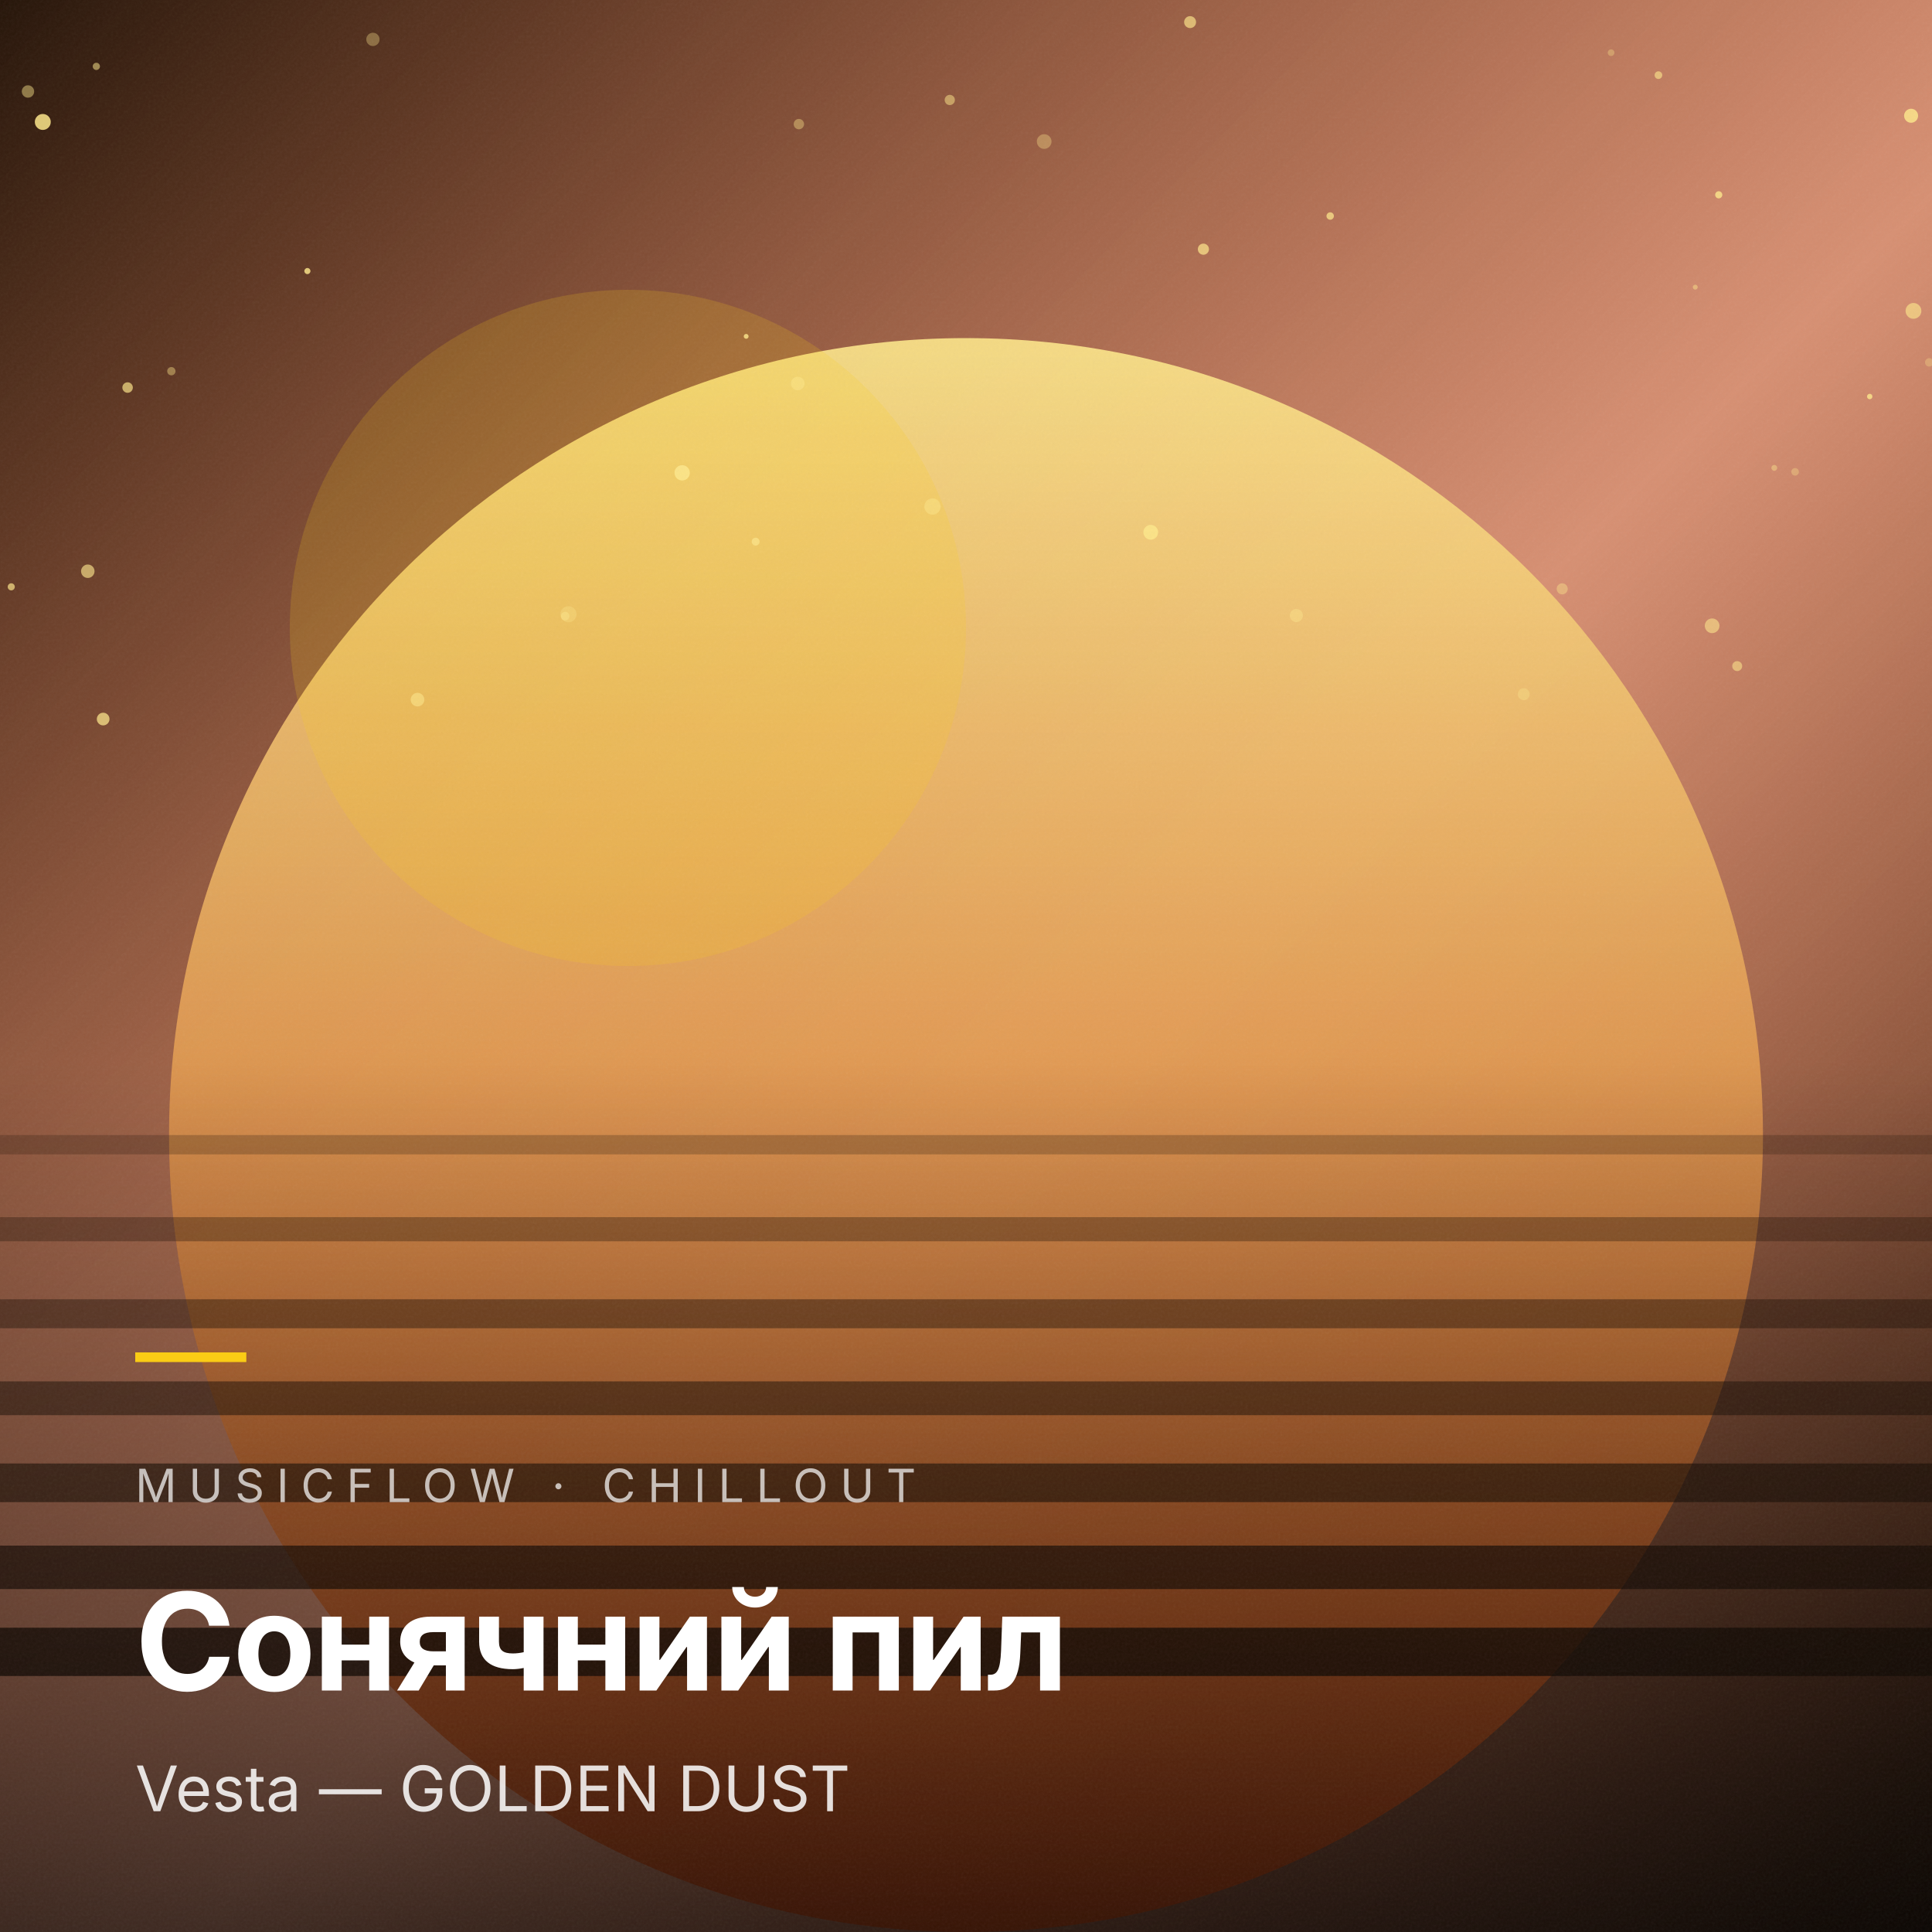
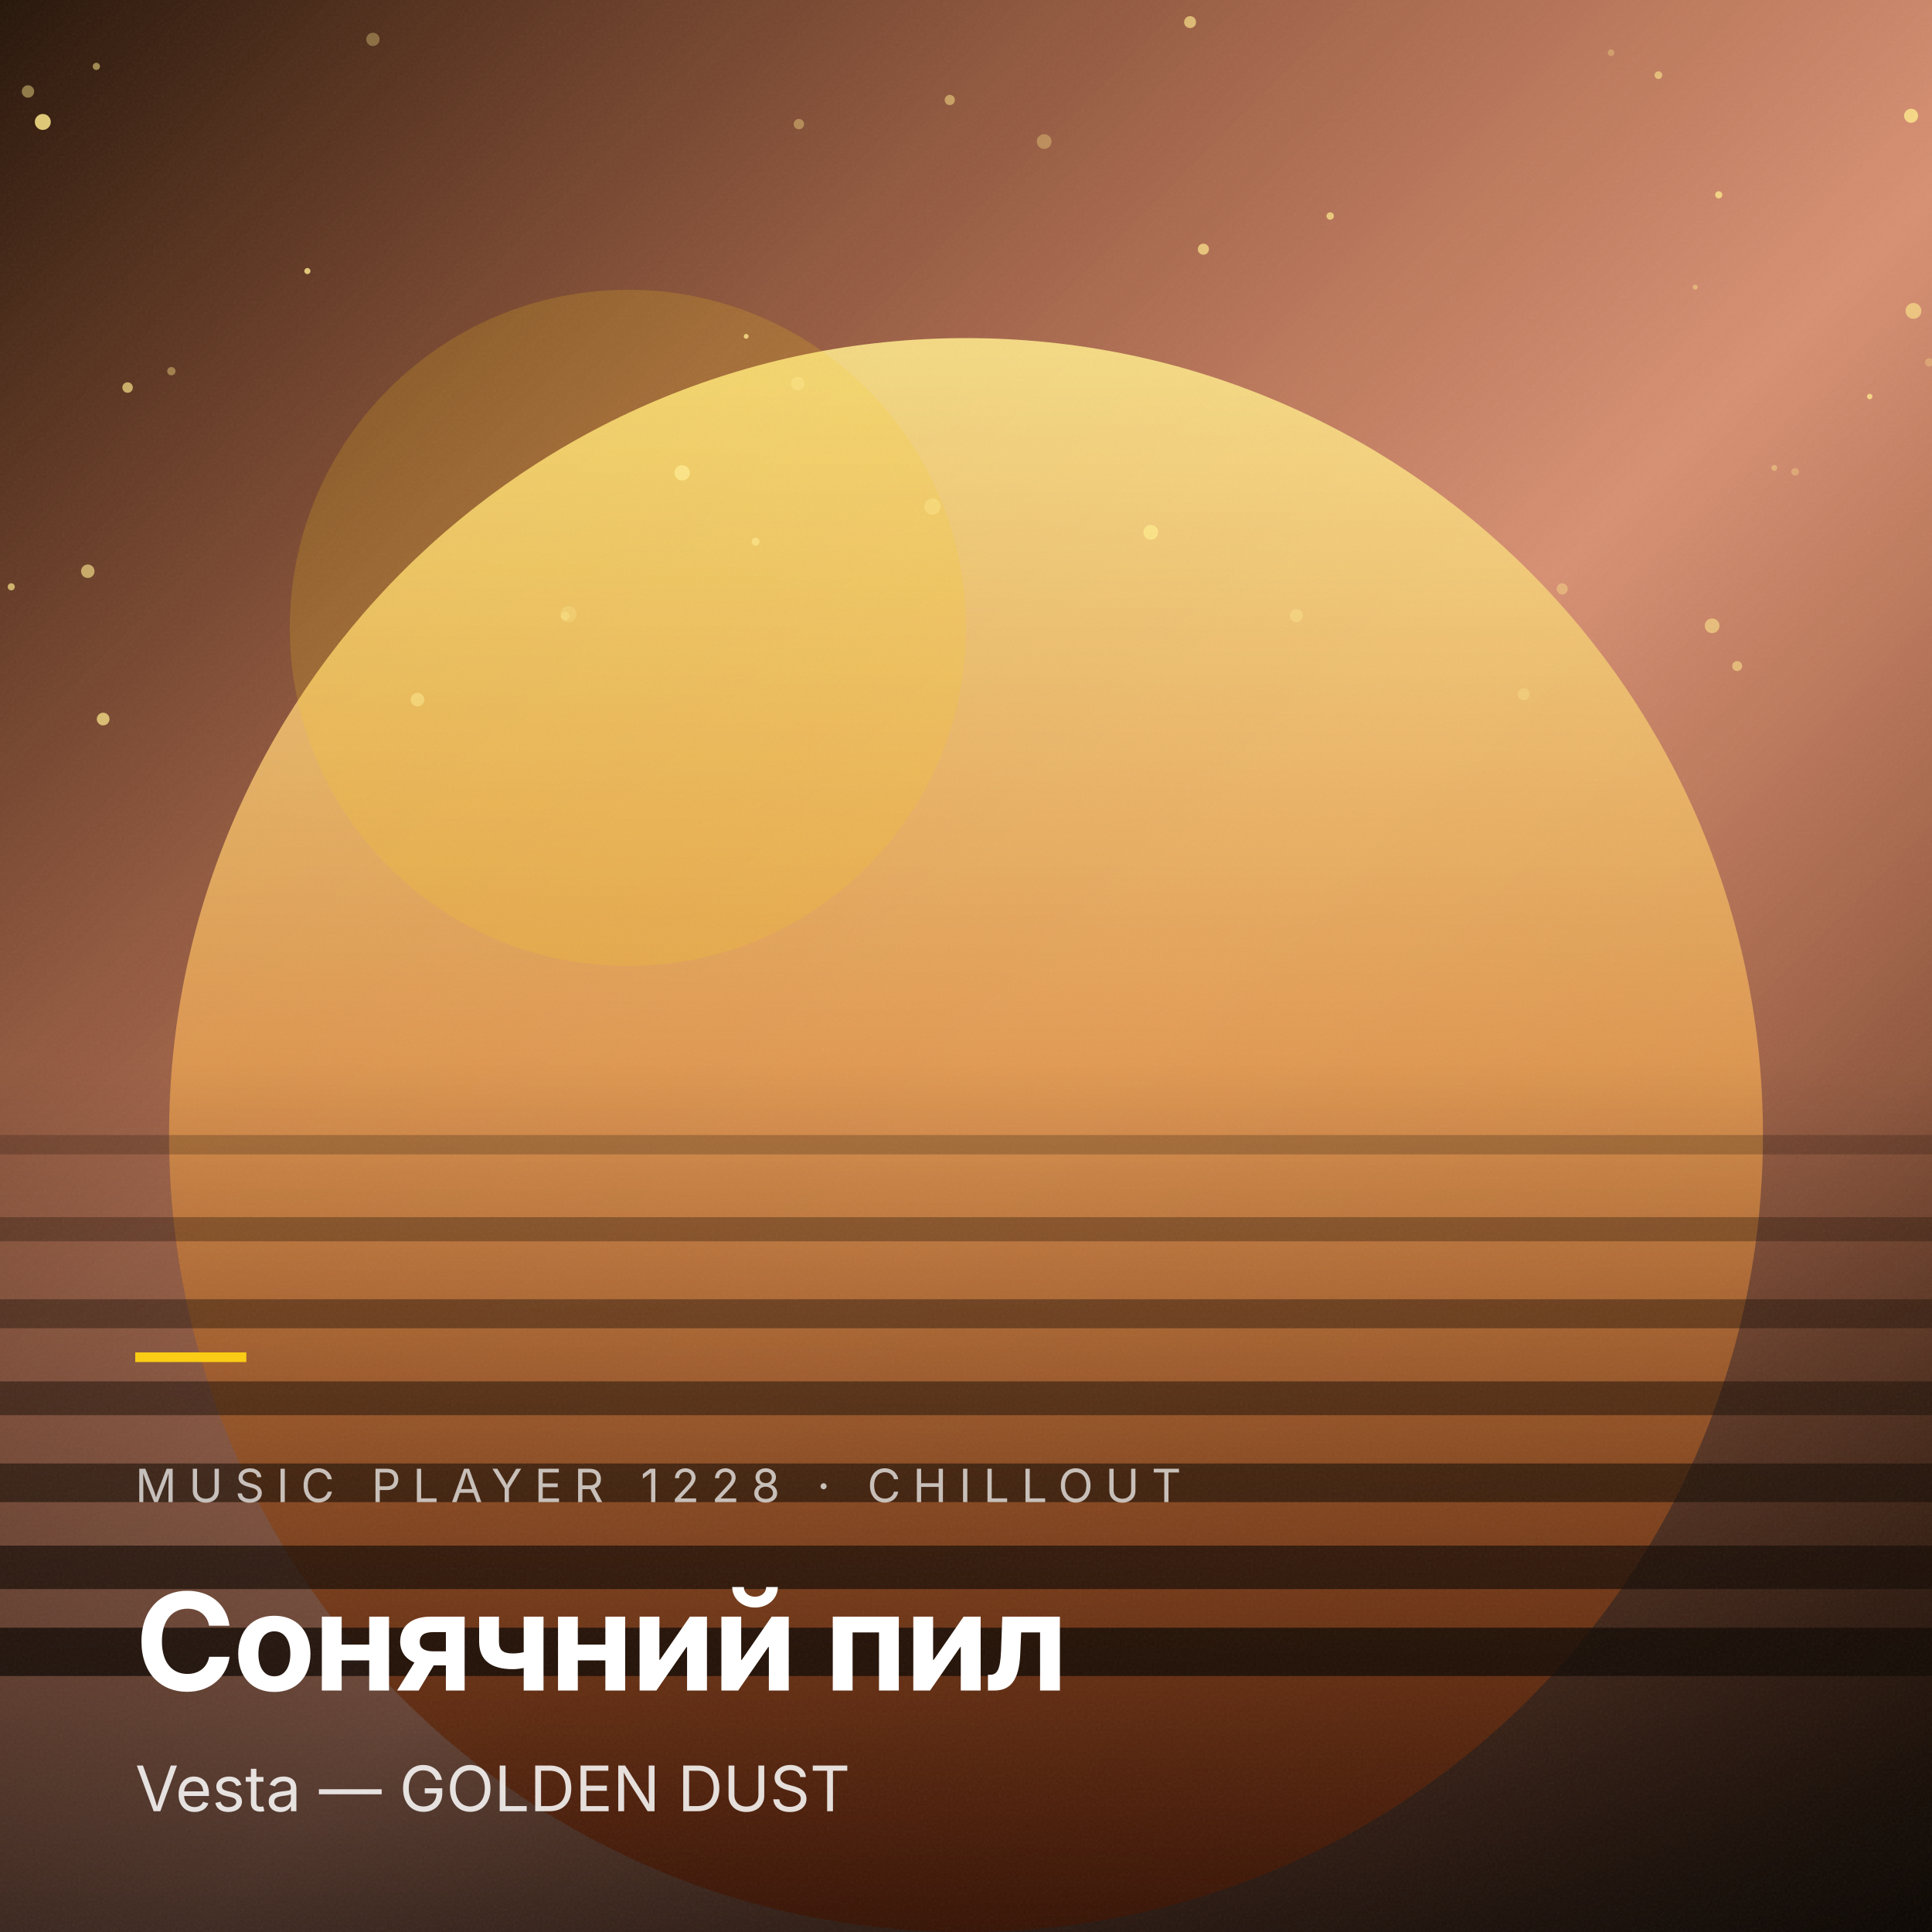
<svg xmlns="http://www.w3.org/2000/svg" viewBox="0 0 800 800" width="800" height="800">
  <defs>
    <linearGradient id="bg" x1="0" y1="0" x2="1" y2="1">
      <stop offset="0" stop-color="#231307" />
      <stop offset="0.55" stop-color="#c2410c" stop-opacity="0.55" />
      <stop offset="1" stop-color="#231307" />
    </linearGradient>
    <filter id="grain">
      <feTurbulence type="fractalNoise" baseFrequency="0.9" numOctaves="3" stitchTiles="stitch" />
      <feColorMatrix type="saturate" values="0" />
      <feComponentTransfer>
        <feFuncA type="linear" slope="0.055" />
      </feComponentTransfer>
    </filter>
    <linearGradient id="shade" x1="0" y1="0" x2="0" y2="1">
      <stop offset="0.55" stop-color="#000" stop-opacity="0" />
      <stop offset="1" stop-color="#000" stop-opacity="0.72" />
    </linearGradient>
  </defs>
  <rect width="800" height="800" fill="url(#bg)" />
  <defs>
    <linearGradient id="sun" x1="0" y1="0" x2="0" y2="1">
      <stop offset="0" stop-color="#fde68a" />
      <stop offset="1" stop-color="#c2410c" />
    </linearGradient>
  </defs>
  <circle cx="400" cy="470" r="330" fill="url(#sun)" opacity="0.9" />
  <rect x="0" y="470" width="800" height="8" fill="#231307" opacity="0.25" />
  <rect x="0" y="504" width="800" height="10" fill="#231307" opacity="0.34" />
  <rect x="0" y="538" width="800" height="12" fill="#231307" opacity="0.43" />
  <rect x="0" y="572" width="800" height="14" fill="#231307" opacity="0.52" />
  <rect x="0" y="606" width="800" height="16" fill="#231307" opacity="0.61" />
  <rect x="0" y="640" width="800" height="18" fill="#231307" opacity="0.7" />
  <rect x="0" y="674" width="800" height="20" fill="#231307" opacity="0.79" />
  <circle cx="260" cy="260" r="140" fill="#facc15" opacity="0.18" />
  <circle cx="550.804" cy="89.451" r="1.539" fill="#fde68a" opacity="0.735" />
  <circle cx="630.936" cy="287.45" r="2.478" fill="#fde68a" opacity="0.337" />
  <circle cx="719.341" cy="275.816" r="2.064" fill="#fde68a" opacity="0.571" />
  <circle cx="330.333" cy="158.801" r="2.819" fill="#fde68a" opacity="0.48" />
  <circle cx="711.689" cy="80.671" r="1.482" fill="#fde68a" opacity="0.821" />
  <circle cx="476.507" cy="220.403" r="3.065" fill="#fde68a" opacity="0.841" />
  <circle cx="492.793" cy="9.155" r="2.473" fill="#fde68a" opacity="0.673" />
  <circle cx="393.283" cy="41.396" r="2.118" fill="#fde68a" opacity="0.518" />
  <circle cx="70.954" cy="153.703" r="1.718" fill="#fde68a" opacity="0.415" />
  <circle cx="17.72" cy="50.499" r="3.304" fill="#fde68a" opacity="0.851" />
  <circle cx="791.346" cy="47.933" r="2.903" fill="#fde68a" opacity="0.839" />
  <circle cx="312.896" cy="224.29" r="1.633" fill="#fde68a" opacity="0.692" />
  <circle cx="743.311" cy="195.37" r="1.567" fill="#fde68a" opacity="0.339" />
  <circle cx="701.966" cy="118.907" r="1.021" fill="#fde68a" opacity="0.479" />
  <circle cx="235.365" cy="254.34" r="3.336" fill="#fde68a" opacity="0.315" />
  <circle cx="686.72" cy="31.114" r="1.593" fill="#fde68a" opacity="0.615" />
  <circle cx="330.794" cy="51.391" r="2.148" fill="#fde68a" opacity="0.399" />
  <circle cx="39.886" cy="27.482" r="1.501" fill="#fde68a" opacity="0.531" />
  <circle cx="36.356" cy="236.538" r="2.79" fill="#fde68a" opacity="0.644" />
  <circle cx="234.035" cy="255.125" r="1.768" fill="#fde68a" opacity="0.478" />
  <circle cx="42.716" cy="297.747" r="2.627" fill="#fde68a" opacity="0.736" />
  <circle cx="498.295" cy="103.18" r="2.309" fill="#fde68a" opacity="0.715" />
  <circle cx="172.885" cy="289.707" r="2.824" fill="#fde68a" opacity="0.585" />
  <circle cx="667.117" cy="21.814" r="1.379" fill="#fde68a" opacity="0.333" />
  <circle cx="792.324" cy="128.733" r="3.274" fill="#fde68a" opacity="0.644" />
  <circle cx="774.206" cy="164.196" r="1.12" fill="#fde68a" opacity="0.827" />
  <circle cx="282.467" cy="195.792" r="3.172" fill="#fde68a" opacity="0.884" />
  <circle cx="127.288" cy="112.238" r="1.264" fill="#fde68a" opacity="0.825" />
  <circle cx="4.661" cy="242.995" r="1.473" fill="#fde68a" opacity="0.694" />
  <circle cx="308.973" cy="139.278" r="1" fill="#fde68a" opacity="0.811" />
  <circle cx="386.125" cy="209.751" r="3.365" fill="#fde68a" opacity="0.487" />
  <circle cx="536.786" cy="254.878" r="2.714" fill="#fde68a" opacity="0.432" />
  <circle cx="646.876" cy="243.828" r="2.287" fill="#fde68a" opacity="0.416" />
  <circle cx="11.582" cy="37.885" r="2.567" fill="#fde68a" opacity="0.458" />
  <circle cx="52.839" cy="160.476" r="2.175" fill="#fde68a" opacity="0.68" />
  <circle cx="432.368" cy="58.607" r="3.042" fill="#fde68a" opacity="0.354" />
  <circle cx="734.688" cy="193.738" r="1.212" fill="#fde68a" opacity="0.441" />
  <circle cx="708.95" cy="259.124" r="3.041" fill="#fde68a" opacity="0.591" />
  <circle cx="798.838" cy="150.046" r="1.736" fill="#fde68a" opacity="0.307" />
  <circle cx="154.42" cy="16.31" r="2.748" fill="#fde68a" opacity="0.346" />
  <rect width="800" height="800" fill="url(#shade)" />
  <rect width="800" height="800" filter="url(#grain)" />
  <g font-family="Inter, Segoe UI, Arial, sans-serif" fill="#fff">
-     <text x="56" y="622" font-size="19" letter-spacing="5" opacity="0.7">MUSICFLOW · CHILLOUT</text>
+     <text x="56" y="622" font-size="19" letter-spacing="5" opacity="0.7">MUSIC PLAYER 1228 · CHILLOUT</text>
    <text x="56" y="700" font-size="56" font-weight="700" letter-spacing="-1">Сонячний пил</text>
    <text x="56" y="750" font-size="26" opacity="0.85">Vesta — GOLDEN DUST</text>
  </g>
  <rect x="56" y="560" width="46" height="4" fill="#facc15" />
</svg>
